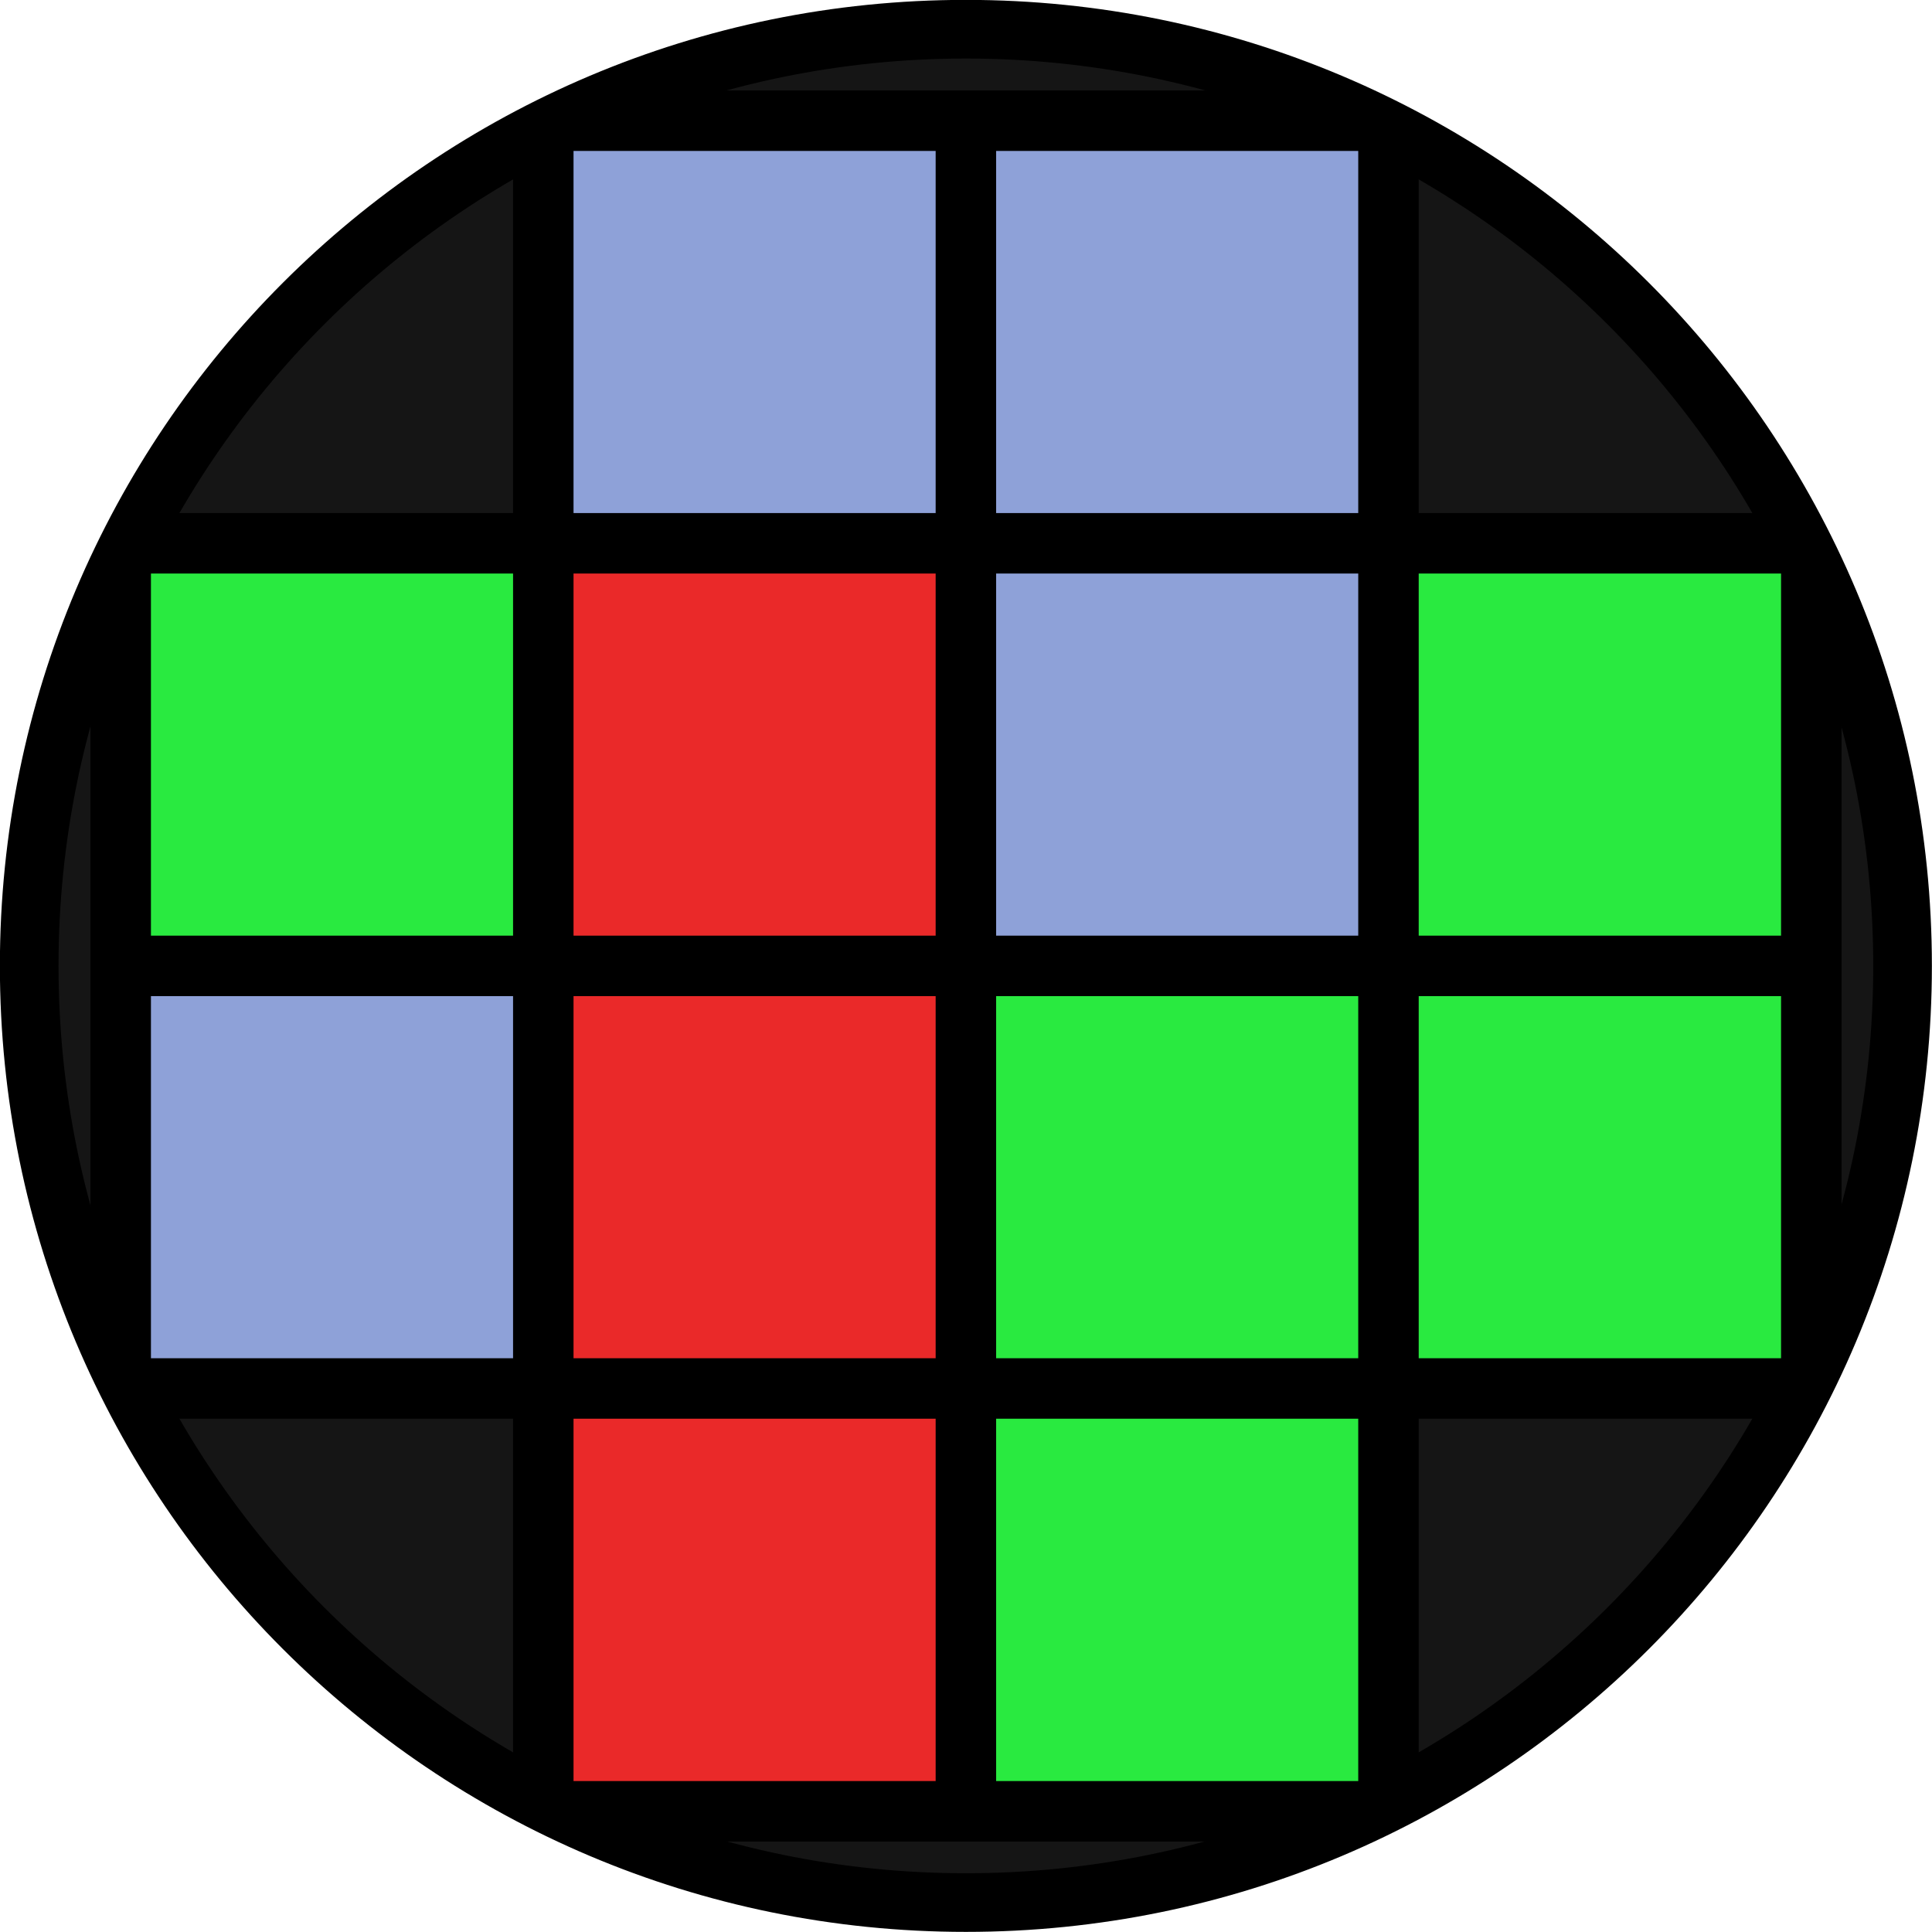
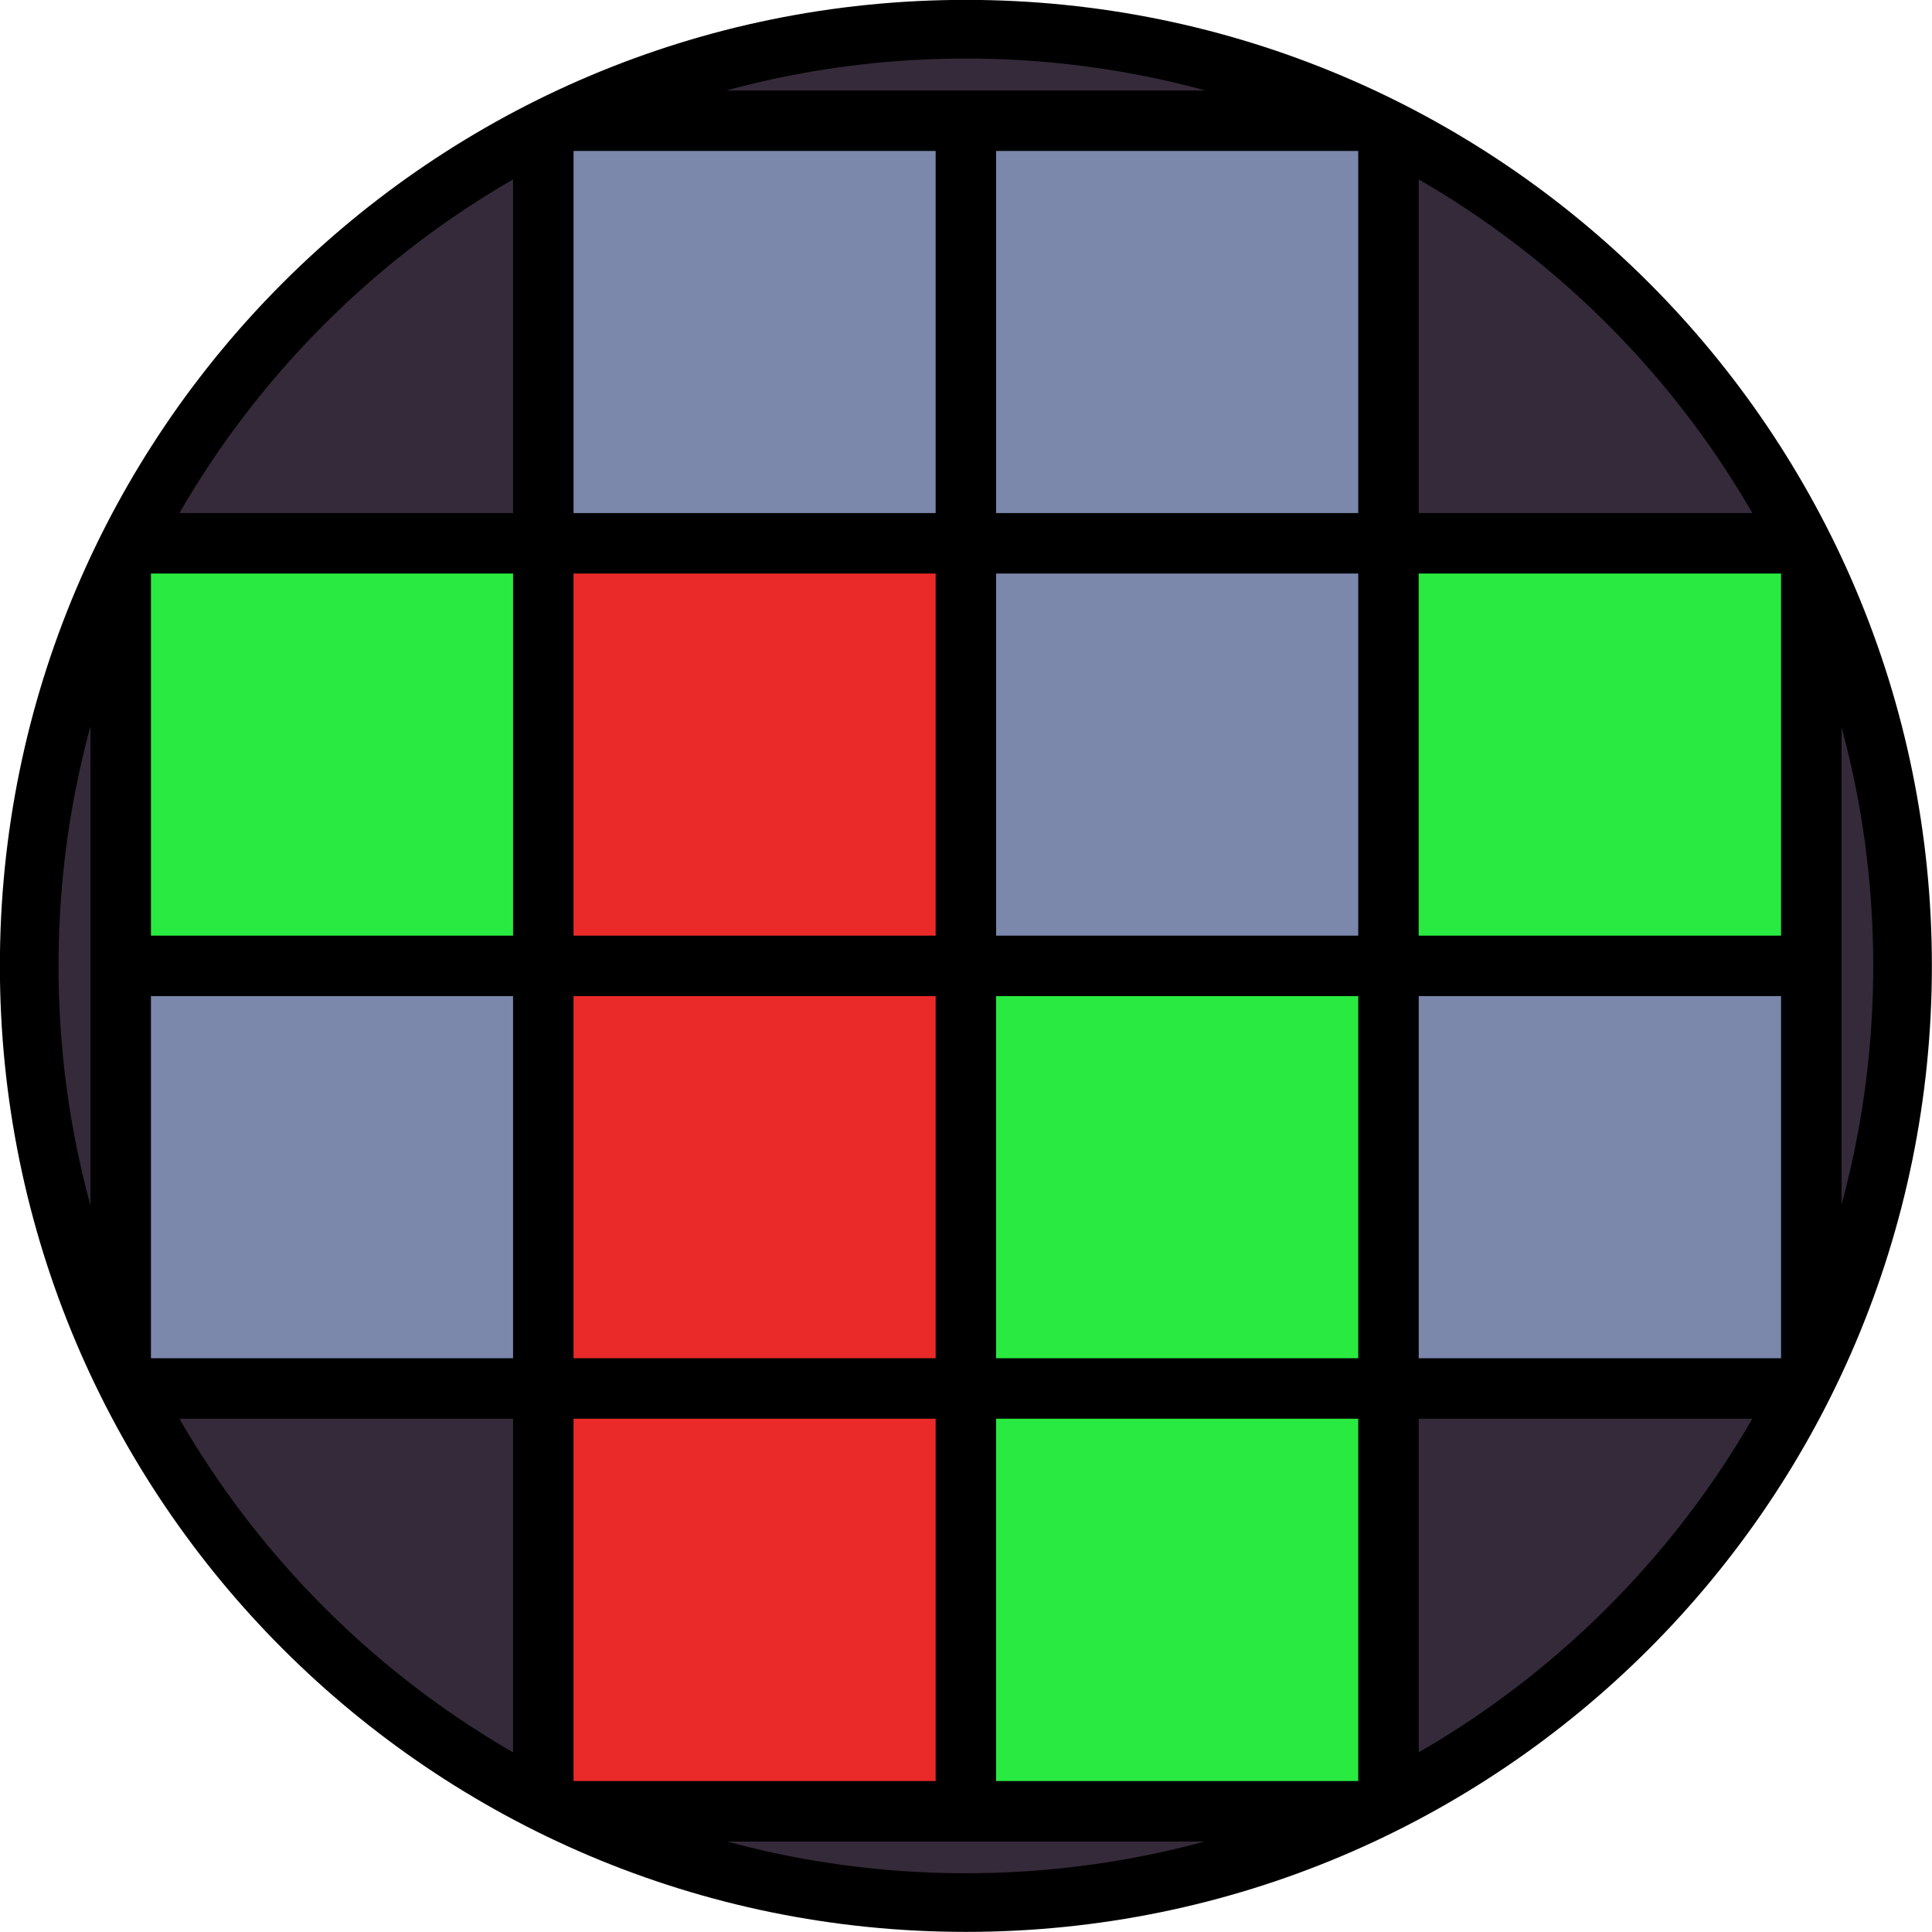
<svg xmlns="http://www.w3.org/2000/svg" width="32" height="32" viewBox="0 0 8.467 8.467" version="1.1" id="svg1">
  <defs id="defs1" />
  <g id="layer1">
-     <path id="circle2" style="display:inline;fill:#151515;fill-opacity:1;stroke:#000000;stroke-width:0.257;stroke-linecap:butt;stroke-linejoin:miter;stroke-dasharray:none;stroke-opacity:1" d="M 8.338,4.233 A 4.105,4.105 0 0 1 4.233,8.338 4.105,4.105 0 0 1 0.128,4.233 4.105,4.105 0 0 1 4.233,0.128 4.105,4.105 0 0 1 8.338,4.233 Z" />
-     <path id="rect23020" style="fill:#8ea1d8;fill-opacity:1;stroke:none;stroke-width:0.265;stroke-linecap:butt;stroke-linejoin:miter;stroke-dasharray:none;stroke-opacity:1" d="M 2.39 0.562 L 2.39 2.444 L 0.591 2.444 L 0.591 6.004 L 2.39 6.004 L 2.39 7.847 L 5.978 7.847 L 5.978 6.004 L 7.858 6.004 L 7.858 2.444 L 5.978 2.444 L 5.978 0.562 L 2.39 0.562 z " />
+     <path id="circle2" style="display:inline;fill:#352a39;fill-opacity:1;stroke:#000000;stroke-width:0.257;stroke-linecap:butt;stroke-linejoin:miter;stroke-dasharray:none;stroke-opacity:1" d="M 8.338,4.233 A 4.105,4.105 0 0 1 4.233,8.338 4.105,4.105 0 0 1 0.128,4.233 4.105,4.105 0 0 1 4.233,0.128 4.105,4.105 0 0 1 8.338,4.233 Z" />
+     <path id="rect23020" style="fill:#7b87ab;fill-opacity:1;stroke:none;stroke-width:0.265;stroke-linecap:butt;stroke-linejoin:miter;stroke-dasharray:none;stroke-opacity:1" d="M 2.39 0.562 L 2.39 2.444 L 0.591 2.444 L 0.591 6.004 L 2.39 6.004 L 2.39 7.847 L 5.978 7.847 L 5.978 6.004 L 7.858 6.004 L 7.858 2.444 L 5.978 2.444 L 5.978 0.562 L 2.39 0.562 z " />
    <rect style="fill:#ea2929;fill-opacity:1;stroke:none;stroke-width:0.265;stroke-linecap:butt;stroke-linejoin:miter;stroke-dasharray:none;stroke-opacity:1" id="rect23021" width="1.836" height="5.498" x="2.381" y="2.381" />
    <rect style="fill:#29ea40;fill-opacity:1;stroke:none;stroke-width:0.265;stroke-linecap:butt;stroke-linejoin:miter;stroke-dasharray:none;stroke-opacity:1" id="rect23022" width="1.794" height="1.794" x="0.562" y="2.406" />
    <rect style="fill:#29ea40;fill-opacity:1;stroke:none;stroke-width:0.265;stroke-linecap:butt;stroke-linejoin:miter;stroke-dasharray:none;stroke-opacity:1" id="rect23023" width="1.811" height="3.588" x="4.233" y="4.25" />
-     <rect style="fill:#29ea40;fill-opacity:1;stroke:none;stroke-width:0.265;stroke-linecap:butt;stroke-linejoin:miter;stroke-dasharray:none;stroke-opacity:1" id="rect23024" width="1.736" height="3.613" x="6.118" y="2.406" />
+     <rect style="fill:#29ea40;fill-opacity:1;stroke:none;stroke-width:0.187;stroke-linecap:butt;stroke-linejoin:miter;stroke-dasharray:none;stroke-opacity:1" id="rect23024" width="1.736" height="1.811" x="6.118" y="2.406" />
  </g>
  <g id="g23020" style="display:inline">
    <path style="fill:none;stroke:#000000;stroke-width:0.265" d="M 2.381,0.529 V 7.937" id="path22999" />
    <path style="fill:none;stroke:#000000;stroke-width:0.265" d="M 4.233,0.529 V 7.937" id="path23000" />
    <path style="fill:none;stroke:#000000;stroke-width:0.265" d="M 6.085,0.529 V 7.937" id="path23001" />
    <path style="fill:none;stroke:#000000;stroke-width:0.265" d="M 0.529,2.381 H 7.937" id="path23002" />
    <path style="fill:none;stroke:#000000;stroke-width:0.265" d="M 0.529,4.233 H 7.937" id="path23003" />
    <path style="fill:#151515;stroke:#000000;stroke-width:0.265;fill-opacity:1" d="M 0.529,6.085 H 7.937" id="path23004" />
-     <path id="rect23004" style="fill:none;stroke:#000000;stroke-width:0.265" d="M 2.498,0.529 H 5.966 M 7.938,2.502 V 5.961 M 5.956,7.938 H 2.501 M 0.529,5.955 V 2.495" />
+     <path id="rect23004" style="display:inline;fill:none;stroke:#000000;stroke-width:0.265" d="M 2.498,0.529 H 5.966 M 7.938,2.502 V 5.961 M 5.956,7.938 H 2.501 M 0.529,5.955 V 2.495" />
  </g>
</svg>
